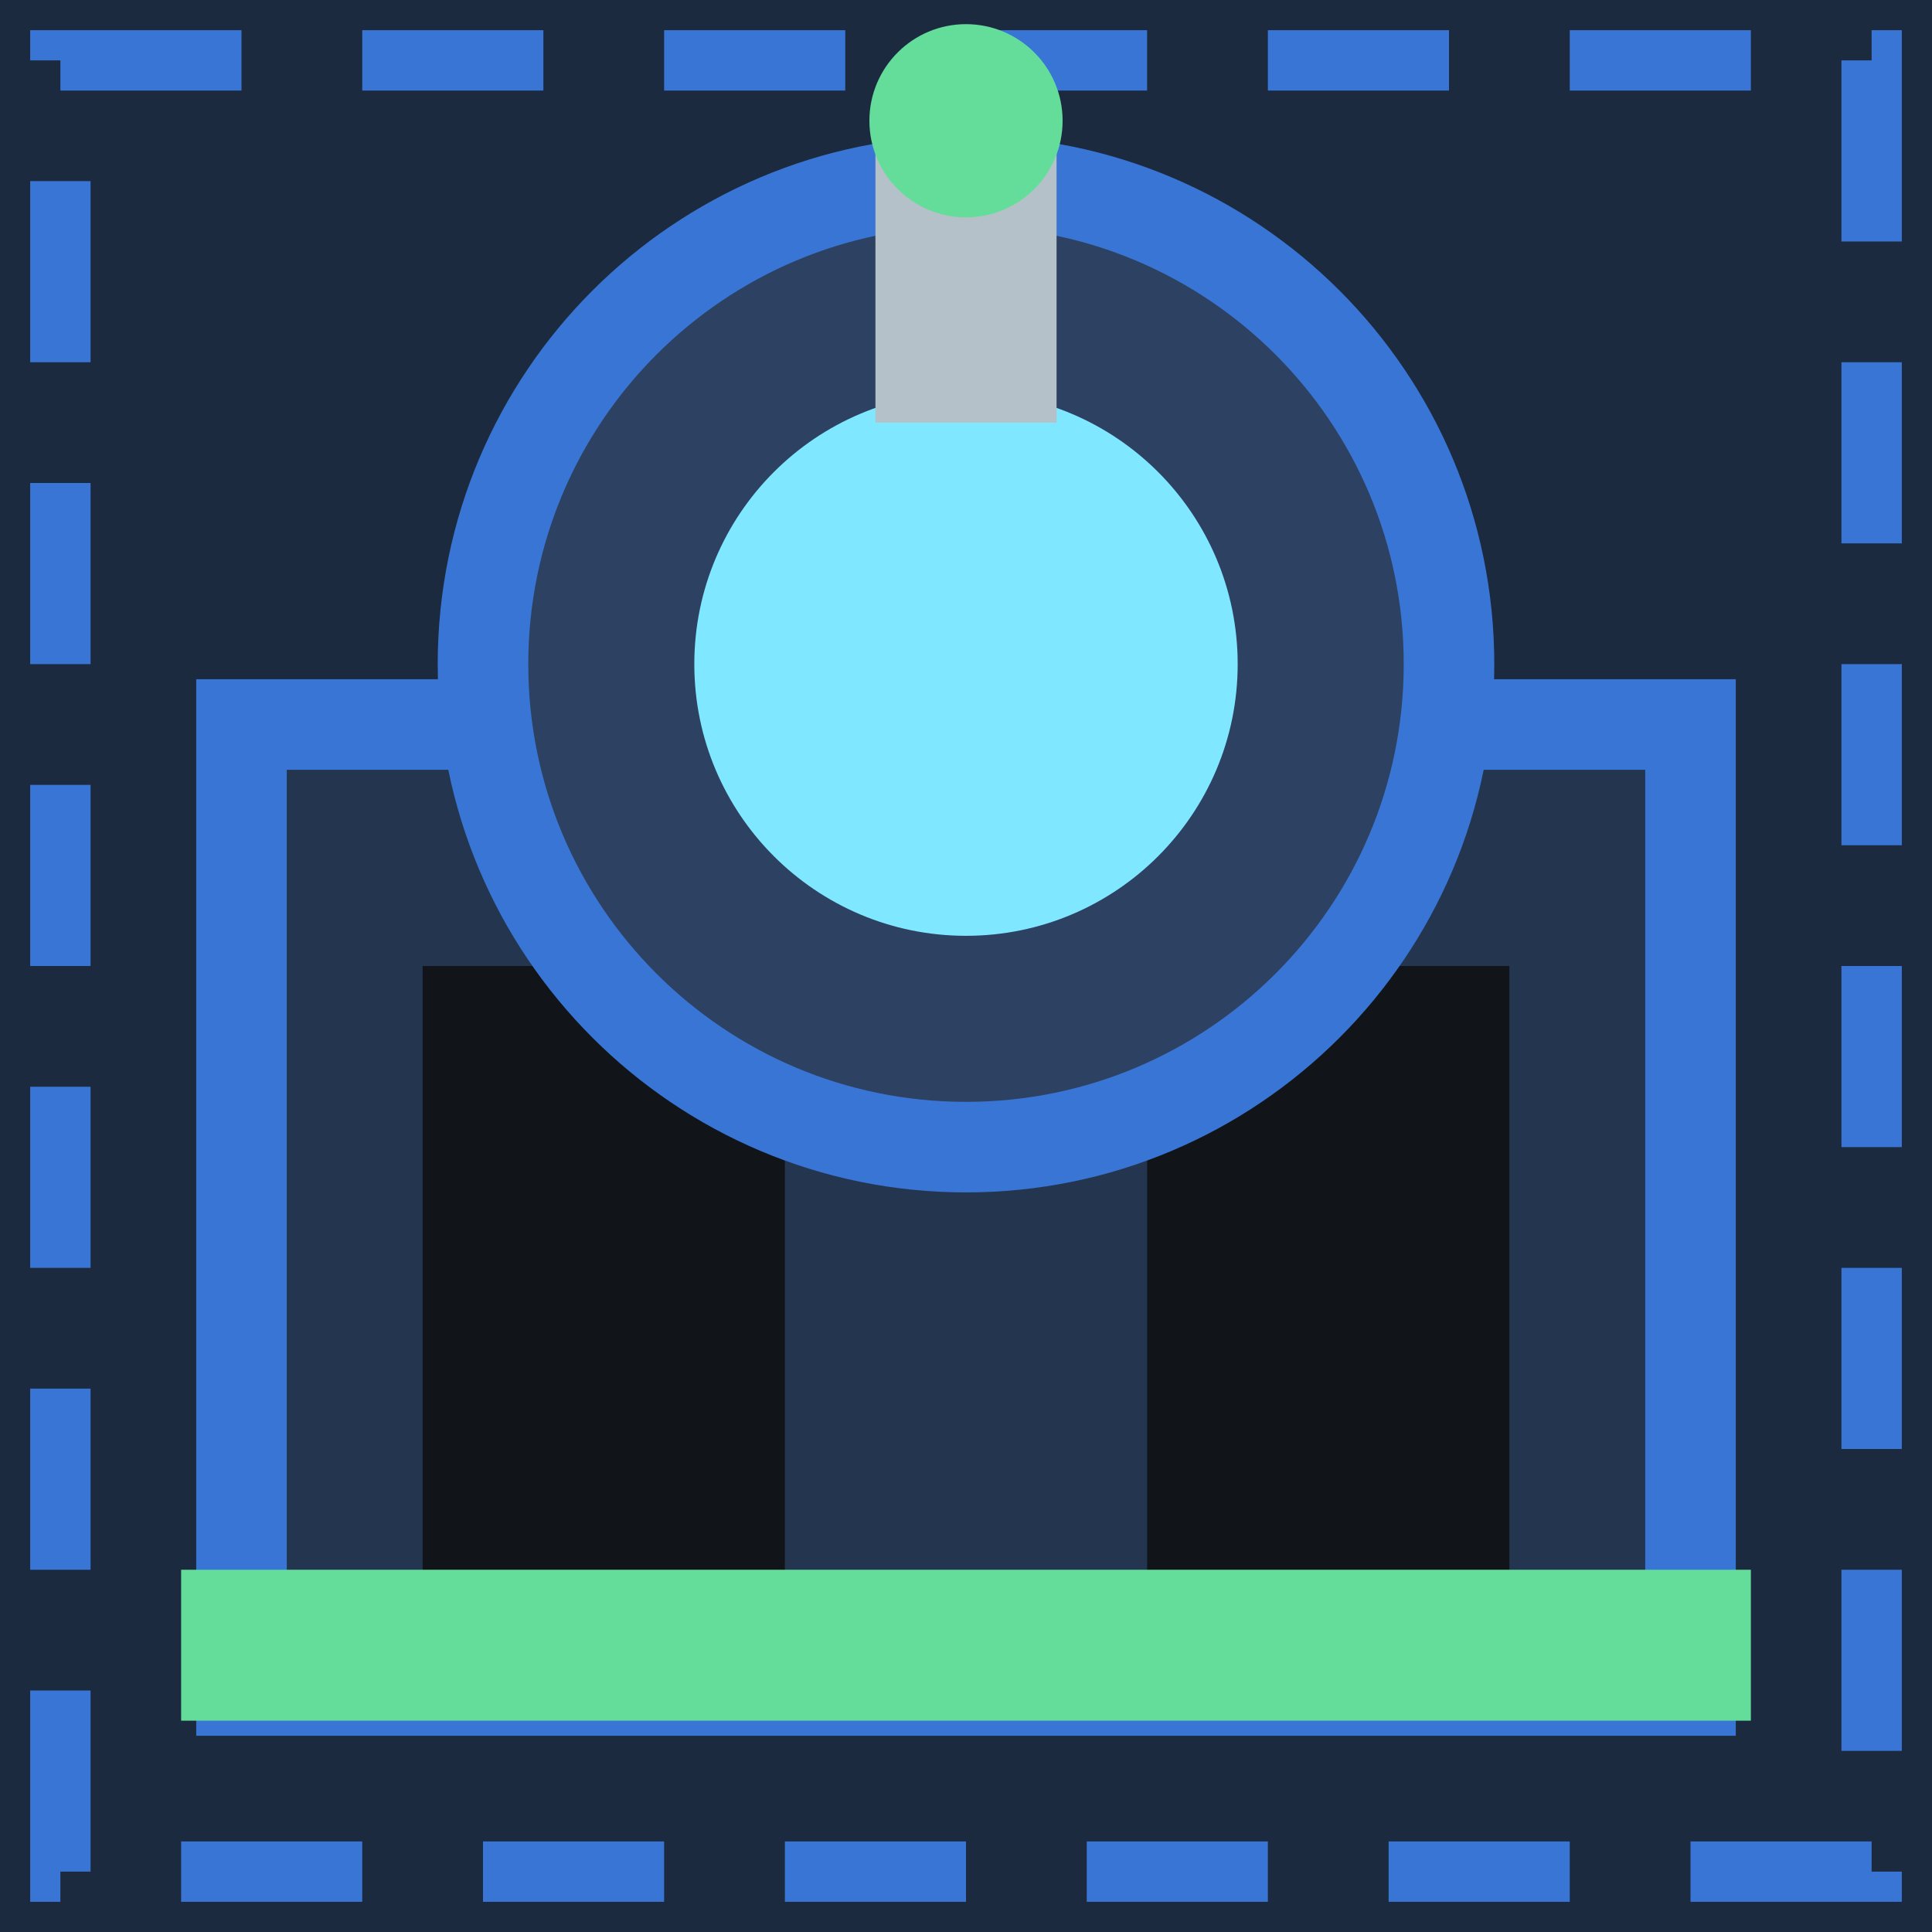
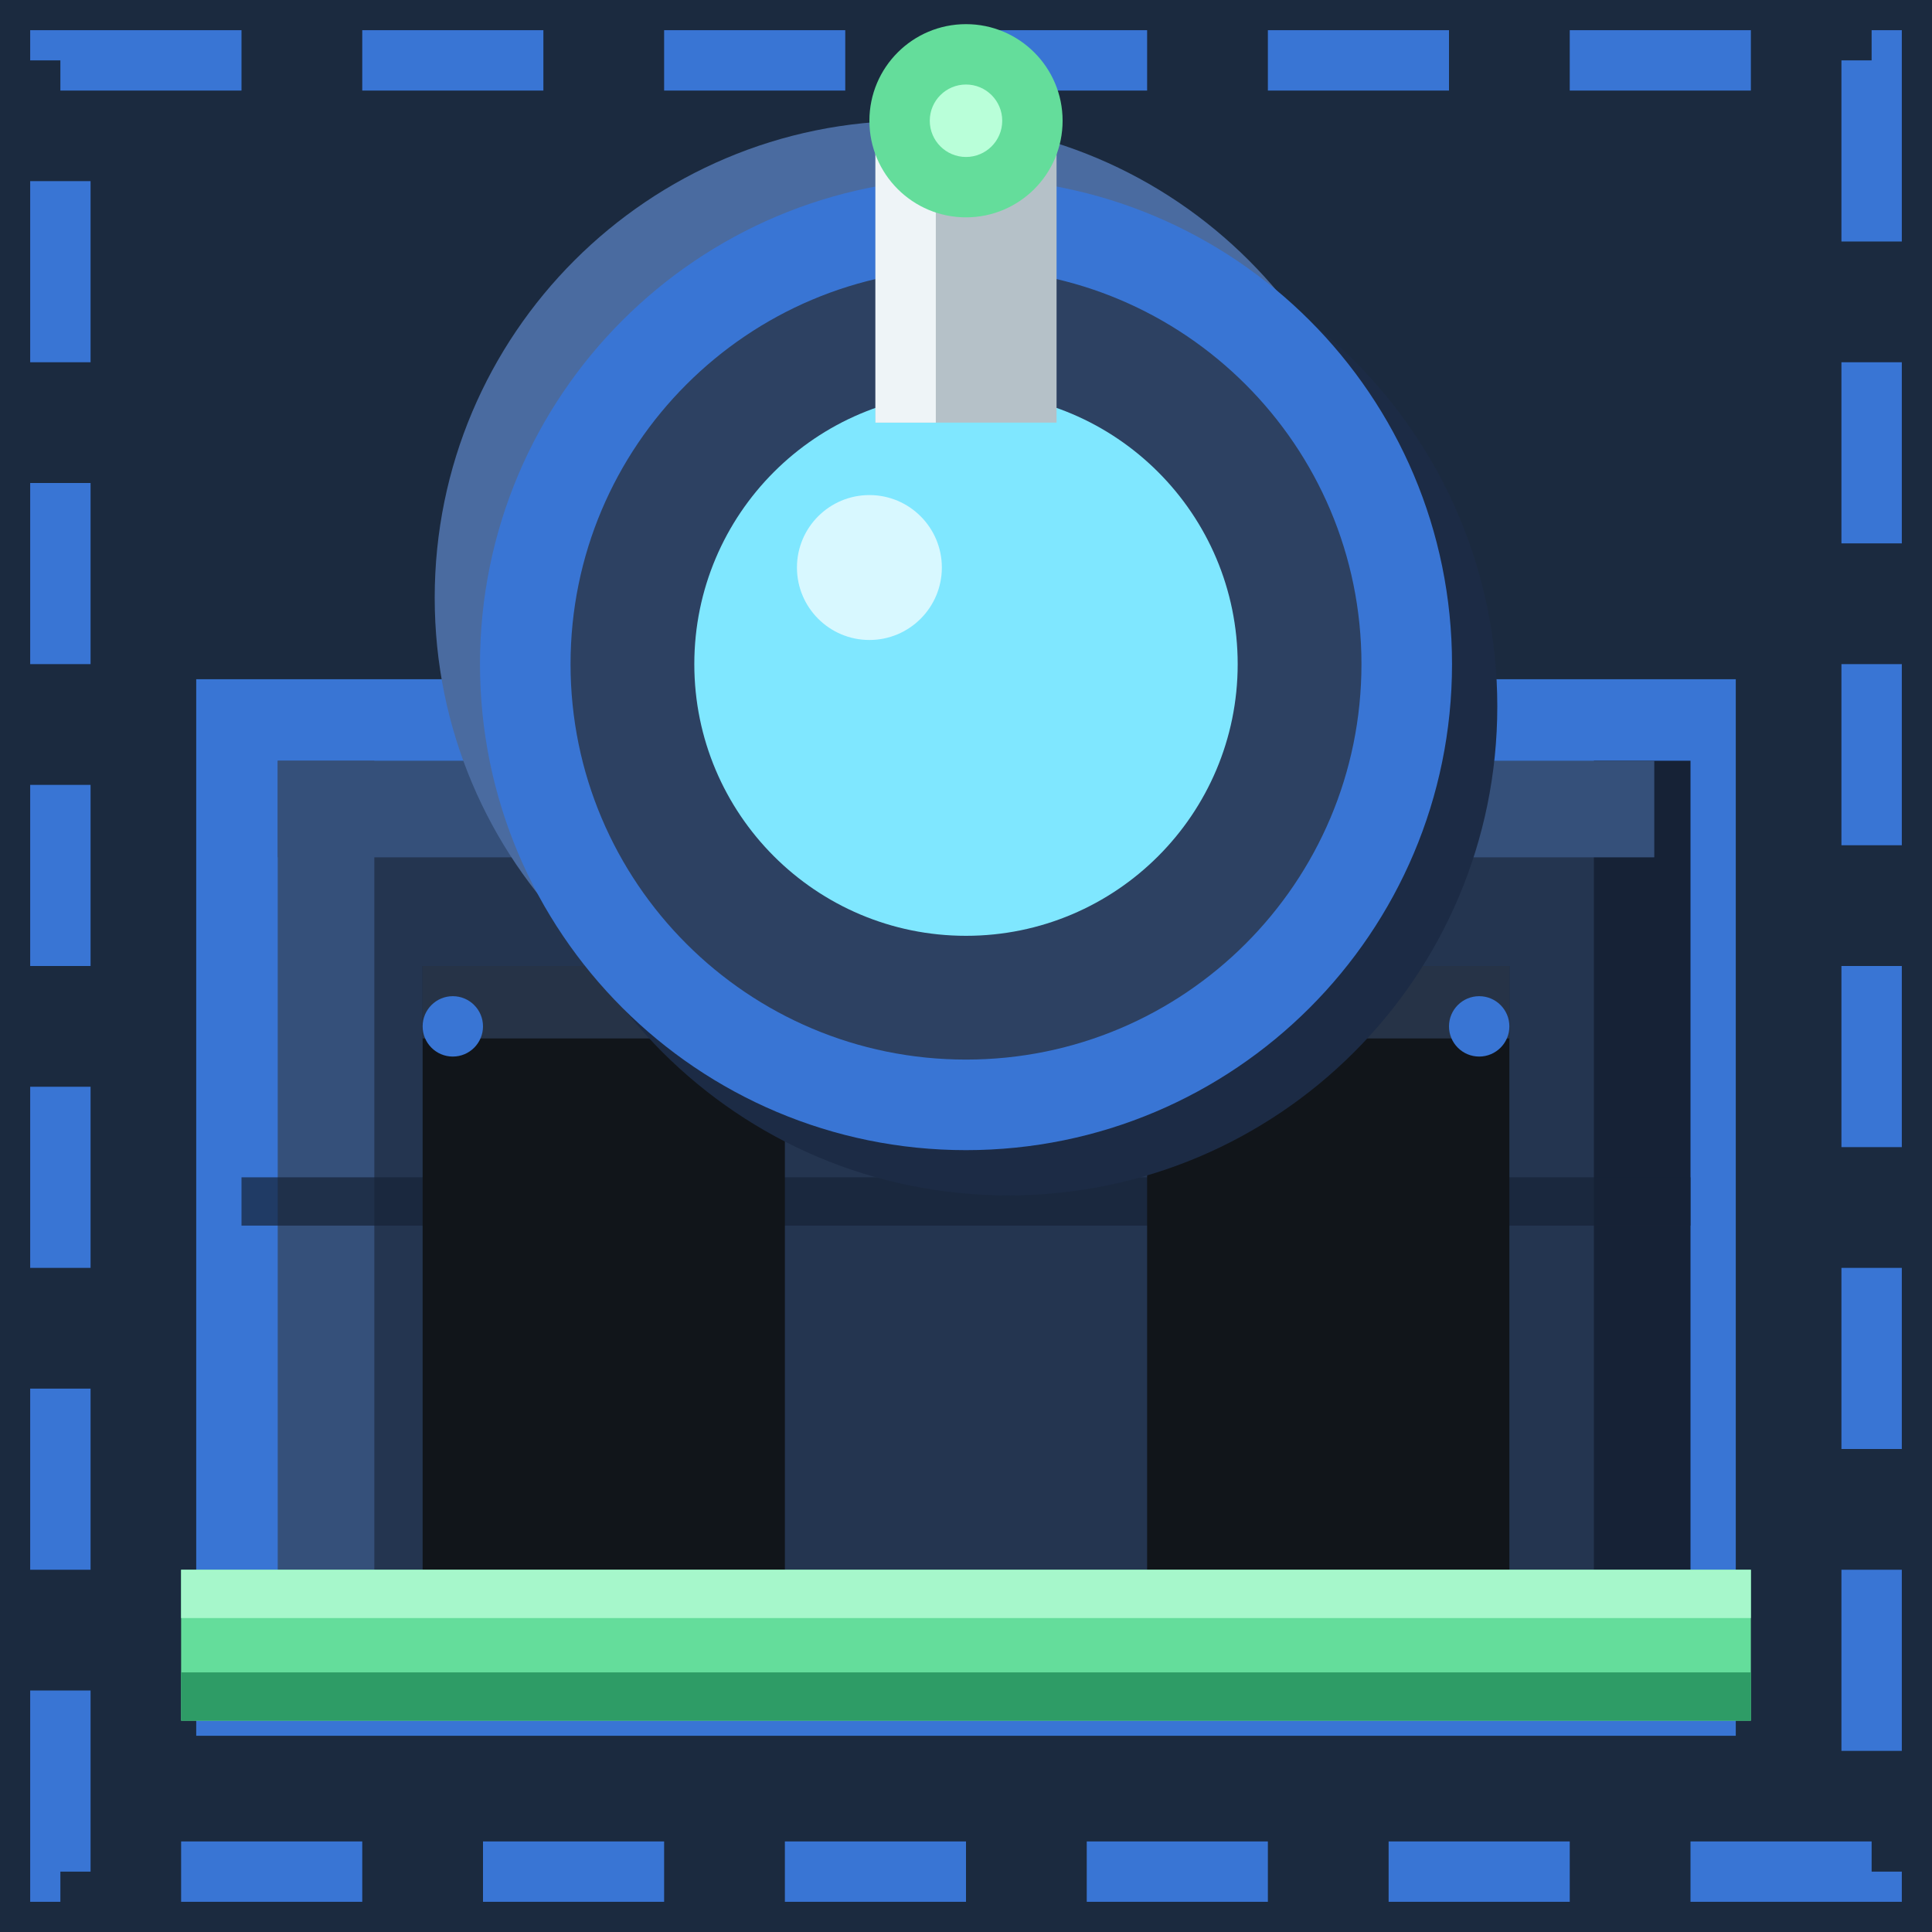
<svg xmlns="http://www.w3.org/2000/svg" width="32" height="32" viewBox="0 0 32 32">
  <rect width="32" height="32" fill="#1b2a3f" />
  <rect x="1" y="1" width="30" height="30" fill="none" stroke="#3975d4" stroke-width="1" stroke-dasharray="3 2" />
  <rect x="4" y="12" width="24" height="16" fill="#243550" stroke="#3975d4" stroke-width="1.5" />
+   <rect x="4.6" y="12.6" width="1.6" height="14.8" fill="#35507a" />
+   <rect x="26.4" y="12.6" width="1.6" height="14.8" fill="#162236" />
+   <rect x="4.6" y="12.6" width="22.8" height="1.6" fill="#35507a" />
+   <rect x="4" y="19.5" width="24" height="0.8" fill="#162236" opacity="0.7" />
  <rect x="7" y="16" width="6" height="12" fill="#11151a" />
+   <rect x="7" y="16" width="6" height="1.2" fill="#263347" />
  <rect x="19" y="16" width="6" height="12" fill="#11151a" />
-   <circle cx="16" cy="11" r="8" fill="#2d4162" stroke="#3975d4" stroke-width="1.5" />
+   <rect x="19" y="16" width="6" height="1.2" fill="#263347" />
+   <circle cx="7.5" cy="17" r="0.5" fill="#3975d4" />
+   <circle cx="24.5" cy="17" r="0.5" fill="#3975d4" />
+   <circle cx="16.7" cy="11.7" r="8.1" fill="#1c2b45" />
+   <circle cx="15.1" cy="9.9" r="7.9" fill="#4a6ba0" />
+   <circle cx="16" cy="11" r="7.3" fill="#2d4162" stroke="#3975d4" stroke-width="1.5" />
  <circle cx="16" cy="11" r="4.5" fill="#7fe7ff" />
+   <circle cx="14.4" cy="9.4" r="1.2" fill="#d8f8ff" />
  <rect x="14.5" y="2" width="3" height="5" fill="#b5c1c8" />
+   <rect x="14.5" y="2" width="1" height="5" fill="#eef4f7" />
  <circle cx="16" cy="2" r="1.6" fill="#64dd9b" />
+   <circle cx="16" cy="2" r="0.6" fill="#b9ffd9" />
  <rect x="3" y="26" width="26" height="2.5" fill="#64dd9b" />
+   <rect x="3" y="26" width="26" height="0.8" fill="#a6f7cb" />
+   <rect x="3" y="27.7" width="26" height="0.8" fill="#2e9c66" />
</svg>
